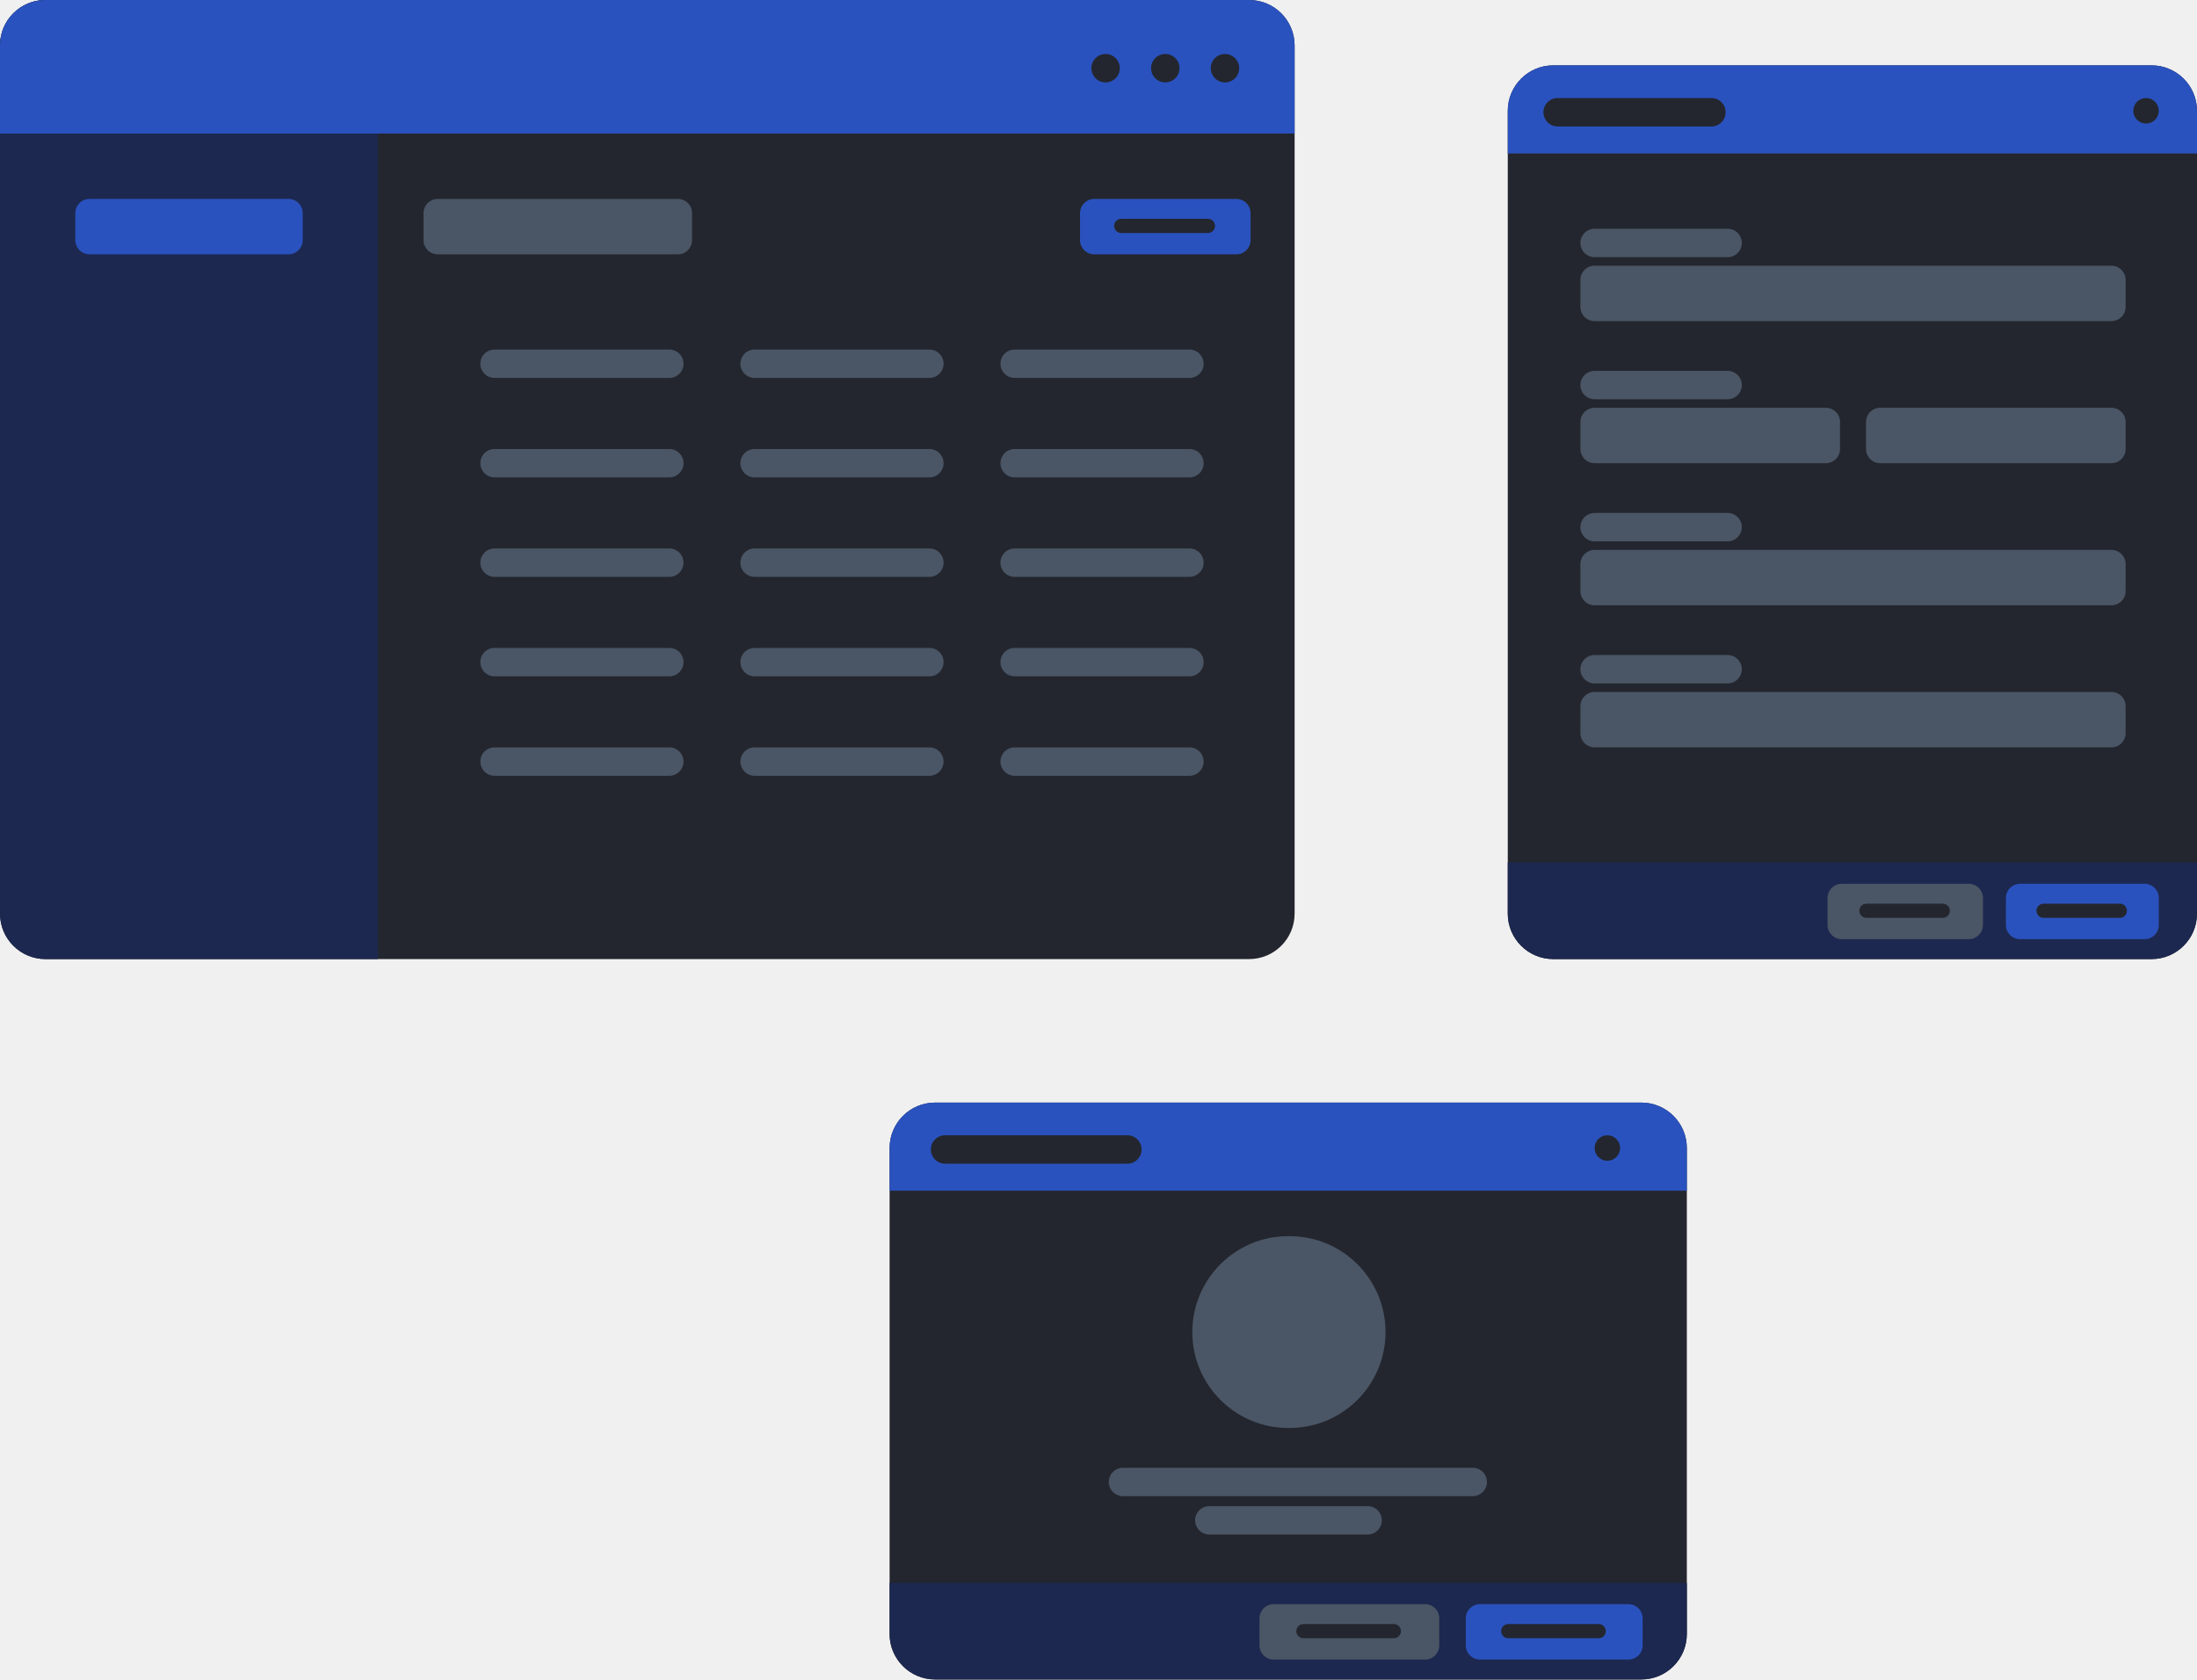
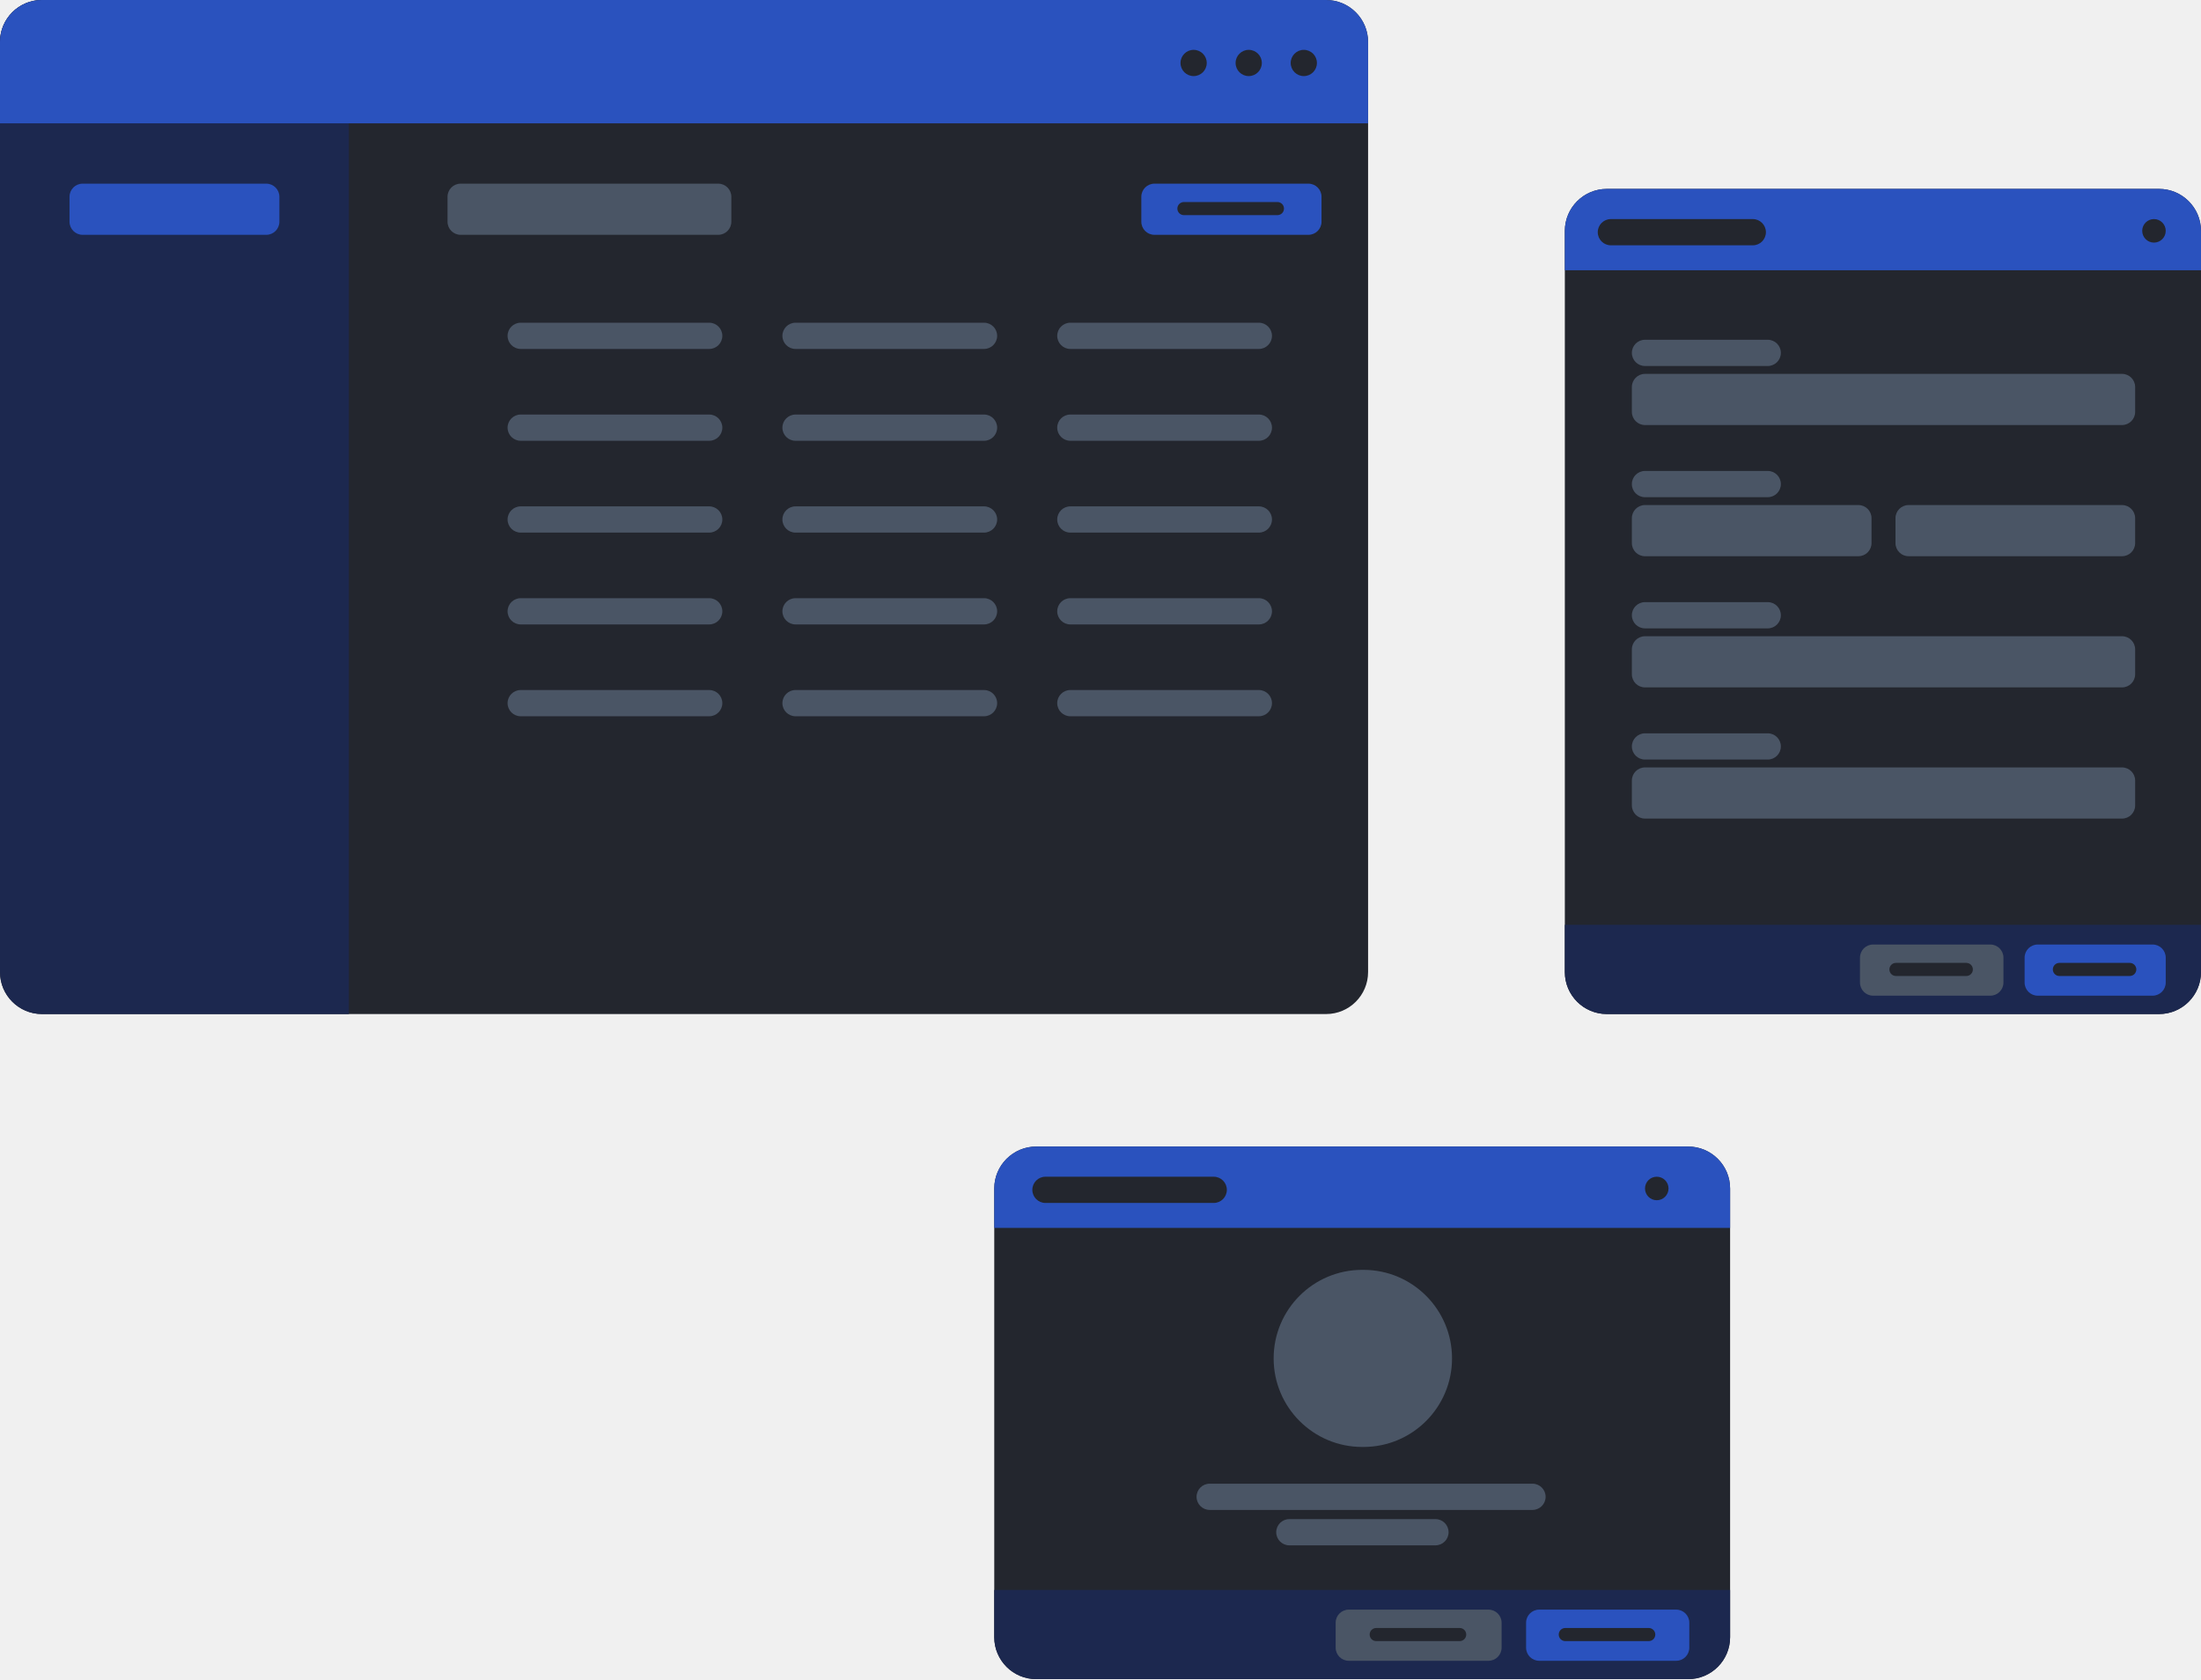
- <svg xmlns="http://www.w3.org/2000/svg" width="1546" height="1182" viewBox="0 0 1546 1182" fill="none">
+ <svg xmlns="http://www.w3.org/2000/svg" width="1678" height="1280" viewBox="0 0 1678 1280" fill="none">
  <g clip-path="url(#clip0_74_258)">
-     <rect width="911" height="675" rx="32" fill="#23262E" />
-     <path d="M0 32C0 14.327 14.327 0 32 0H266V675H32C14.327 675 0 660.673 0 643V32Z" fill="#1C284F" />
-     <rect x="298" y="140" width="189" height="39" rx="10" fill="#4A5565" />
-     <rect x="338" y="246" width="143" height="20" rx="10" fill="#4A5565" />
-     <rect x="521" y="246" width="143" height="20" rx="10" fill="#4A5565" />
-     <rect x="704" y="246" width="143" height="20" rx="10" fill="#4A5565" />
-     <rect x="338" y="316" width="143" height="20" rx="10" fill="#4A5565" />
-     <rect x="521" y="316" width="143" height="20" rx="10" fill="#4A5565" />
-     <rect x="704" y="316" width="143" height="20" rx="10" fill="#4A5565" />
-     <rect x="338" y="386" width="143" height="20" rx="10" fill="#4A5565" />
-     <rect x="521" y="386" width="143" height="20" rx="10" fill="#4A5565" />
-     <rect x="704" y="386" width="143" height="20" rx="10" fill="#4A5565" />
-     <rect x="338" y="456" width="143" height="20" rx="10" fill="#4A5565" />
-     <rect x="521" y="456" width="143" height="20" rx="10" fill="#4A5565" />
-     <rect x="704" y="456" width="143" height="20" rx="10" fill="#4A5565" />
-     <rect x="338" y="526" width="143" height="20" rx="10" fill="#4A5565" />
-     <rect x="521" y="526" width="143" height="20" rx="10" fill="#4A5565" />
-     <rect x="704" y="526" width="143" height="20" rx="10" fill="#4A5565" />
+     <rect width="1043" height="773" rx="32" fill="#23262E" />
+     <path d="M0 32C0 14.327 14.327 0 32 0H266V773H32C14.327 773 0 758.673 0 741V32Z" fill="#1C284F" />
+     <rect x="341.179" y="140" width="216.385" height="39" rx="10" fill="#4A5565" />
+     <rect x="386.975" y="246" width="163.72" height="20" rx="10" fill="#4A5565" />
+     <rect x="596.49" y="246" width="163.72" height="20" rx="10" fill="#4A5565" />
+     <rect x="806.007" y="246" width="163.72" height="20" rx="10" fill="#4A5565" />
+     <rect x="386.975" y="316" width="163.72" height="20" rx="10" fill="#4A5565" />
+     <rect x="596.49" y="316" width="163.72" height="20" rx="10" fill="#4A5565" />
+     <rect x="806.007" y="316" width="163.72" height="20" rx="10" fill="#4A5565" />
+     <rect x="386.975" y="386" width="163.72" height="20" rx="10" fill="#4A5565" />
+     <rect x="596.49" y="386" width="163.72" height="20" rx="10" fill="#4A5565" />
+     <rect x="806.007" y="386" width="163.72" height="20" rx="10" fill="#4A5565" />
+     <rect x="386.975" y="456" width="163.72" height="20" rx="10" fill="#4A5565" />
+     <rect x="596.49" y="456" width="163.72" height="20" rx="10" fill="#4A5565" />
+     <rect x="806.007" y="456" width="163.72" height="20" rx="10" fill="#4A5565" />
+     <rect x="386.975" y="526" width="163.72" height="20" rx="10" fill="#4A5565" />
+     <rect x="596.49" y="526" width="163.72" height="20" rx="10" fill="#4A5565" />
+     <rect x="806.007" y="526" width="163.72" height="20" rx="10" fill="#4A5565" />
    <rect x="53" y="140" width="160" height="39" rx="10" fill="#2A52BE" />
-     <rect x="760" y="140" width="120" height="39" rx="10" fill="#2A52BE" />
-     <rect x="784" y="154" width="71" height="10" rx="5" fill="#23262E" />
-     <path d="M0 32C0 14.327 14.327 0 32 0H879C896.673 0 911 14.327 911 32V94H0V32Z" fill="#2A52BE" />
-     <rect x="768" y="38" width="20" height="20" rx="10" fill="#23262E" />
-     <rect x="810" y="38" width="20" height="20" rx="10" fill="#23262E" />
-     <rect x="852" y="38" width="20" height="20" rx="10" fill="#23262E" />
+     <rect x="870.121" y="140" width="137.387" height="39" rx="10" fill="#2A52BE" />
+     <rect x="897.599" y="154" width="81.288" height="10" rx="5" fill="#23262E" />
+     <path d="M0 32C0 14.327 14.327 0 32 0H1011C1028.67 0 1043 14.327 1043 32V94H0V32Z" fill="#2A52BE" />
+     <rect x="900" y="38" width="20" height="20" rx="10" fill="#23262E" />
+     <rect x="942" y="38" width="20" height="20" rx="10" fill="#23262E" />
+     <rect x="984" y="38" width="20" height="20" rx="10" fill="#23262E" />
  </g>
  <g clip-path="url(#clip1_74_258)">
-     <rect x="1061" y="46" width="485" height="629" rx="32" fill="#23262E" />
-     <path d="M1061 78C1061 60.327 1075.33 46 1093 46H1514C1531.67 46 1546 60.327 1546 78V108H1061V78Z" fill="#2A52BE" />
-     <rect x="1086.1" y="69" width="128.198" height="20" rx="10" fill="#23262E" />
-     <rect x="1501.18" y="69" width="17.93" height="17.93" rx="8.965" fill="#23262E" />
-     <rect x="1112.1" y="161" width="113.6" height="20" rx="10" fill="#4A5565" />
-     <rect x="1112.1" y="187" width="383.697" height="39" rx="10" fill="#4A5565" />
-     <rect x="1112.1" y="261" width="113.6" height="20" rx="10" fill="#4A5565" />
-     <rect x="1112.1" y="287" width="182.713" height="39" rx="10" fill="#4A5565" />
-     <rect x="1313.08" y="287" width="182.713" height="39" rx="10" fill="#4A5565" />
-     <rect x="1112.1" y="361" width="113.6" height="20" rx="10" fill="#4A5565" />
-     <rect x="1112.1" y="387" width="383.697" height="39" rx="10" fill="#4A5565" />
-     <rect x="1112.1" y="461" width="113.6" height="20" rx="10" fill="#4A5565" />
-     <rect x="1112.1" y="487" width="383.697" height="39" rx="10" fill="#4A5565" />
-     <path d="M1061 607H1546V643C1546 660.673 1531.67 675 1514 675H1093C1075.33 675 1061 660.673 1061 643V607Z" fill="#1C284F" />
-     <rect x="1411.53" y="622" width="107.579" height="39" rx="10" fill="#2A52BE" />
-     <rect x="1433.04" y="636" width="63.651" height="10" rx="5" fill="#23262E" />
-     <rect x="1286.02" y="622" width="109.372" height="39" rx="10" fill="#4A5565" />
-     <rect x="1308.43" y="636" width="63.651" height="10" rx="5" fill="#23262E" />
+     <rect x="1193" y="144" width="485" height="629" rx="32" fill="#23262E" />
+     <path d="M1193 176C1193 158.327 1207.33 144 1225 144H1646C1663.67 144 1678 158.327 1678 176V206H1193V176Z" fill="#2A52BE" />
+     <rect x="1218.1" y="167" width="128.198" height="20" rx="10" fill="#23262E" />
+     <rect x="1633.18" y="167" width="17.93" height="17.93" rx="8.965" fill="#23262E" />
+     <rect x="1244.1" y="259" width="113.6" height="20" rx="10" fill="#4A5565" />
+     <rect x="1244.1" y="285" width="383.697" height="39" rx="10" fill="#4A5565" />
+     <rect x="1244.1" y="359" width="113.6" height="20" rx="10" fill="#4A5565" />
+     <rect x="1244.1" y="385" width="182.713" height="39" rx="10" fill="#4A5565" />
+     <rect x="1445.08" y="385" width="182.713" height="39" rx="10" fill="#4A5565" />
+     <rect x="1244.1" y="459" width="113.6" height="20" rx="10" fill="#4A5565" />
+     <rect x="1244.1" y="485" width="383.697" height="39" rx="10" fill="#4A5565" />
+     <rect x="1244.1" y="559" width="113.6" height="20" rx="10" fill="#4A5565" />
+     <rect x="1244.1" y="585" width="383.697" height="39" rx="10" fill="#4A5565" />
+     <path d="M1193 705H1678V741C1678 758.673 1663.67 773 1646 773H1225C1207.33 773 1193 758.673 1193 741V705Z" fill="#1C284F" />
+     <rect x="1543.53" y="720" width="107.579" height="39" rx="10" fill="#2A52BE" />
+     <rect x="1565.04" y="734" width="63.651" height="10" rx="5" fill="#23262E" />
+     <rect x="1418.02" y="720" width="109.372" height="39" rx="10" fill="#4A5565" />
+     <rect x="1440.43" y="734" width="63.651" height="10" rx="5" fill="#23262E" />
  </g>
  <g clip-path="url(#clip2_74_258)">
-     <rect x="626" y="776" width="561" height="406" rx="32" fill="#23262E" />
-     <path d="M626 808C626 790.327 640.327 776 658 776H1155C1172.67 776 1187 790.327 1187 808V838H626V808Z" fill="#2A52BE" />
-     <rect x="655.035" y="799" width="148.287" height="20" rx="10" fill="#23262E" />
-     <rect x="1122.12" y="799" width="17.93" height="17.93" rx="8.965" fill="#23262E" />
-     <rect x="840.97" y="1060" width="131.401" height="20" rx="10" fill="#4A5565" />
-     <rect x="780.234" y="1033" width="266.115" height="20" rx="10" fill="#4A5565" />
-     <rect x="839" y="870" width="136" height="135" rx="67.5" fill="#4A5565" />
-     <path d="M626 1114H1187V1150C1187 1167.67 1172.67 1182 1155 1182H658C640.327 1182 626 1167.67 626 1150V1114Z" fill="#1C284F" />
-     <rect x="1031.46" y="1129" width="124.436" height="39" rx="10" fill="#2A52BE" />
-     <rect x="1056.34" y="1143" width="73.625" height="10" rx="5" fill="#23262E" />
-     <rect x="886.279" y="1129" width="126.51" height="39" rx="10" fill="#4A5565" />
-     <rect x="912.203" y="1143" width="73.625" height="10" rx="5" fill="#23262E" />
+     <rect x="758" y="874" width="561" height="406" rx="32" fill="#23262E" />
+     <path d="M758 906C758 888.327 772.327 874 790 874H1287C1304.67 874 1319 888.327 1319 906V936H758V906Z" fill="#2A52BE" />
+     <rect x="787.035" y="897" width="148.287" height="20" rx="10" fill="#23262E" />
+     <rect x="1254.12" y="897" width="17.93" height="17.93" rx="8.965" fill="#23262E" />
+     <rect x="972.97" y="1158" width="131.401" height="20" rx="10" fill="#4A5565" />
+     <rect x="912.234" y="1131" width="266.115" height="20" rx="10" fill="#4A5565" />
+     <rect x="971" y="968" width="136" height="135" rx="67.5" fill="#4A5565" />
+     <path d="M758 1212H1319V1248C1319 1265.67 1304.67 1280 1287 1280H790C772.327 1280 758 1265.67 758 1248V1212Z" fill="#1C284F" />
+     <rect x="1163.46" y="1227" width="124.436" height="39" rx="10" fill="#2A52BE" />
+     <rect x="1188.34" y="1241" width="73.625" height="10" rx="5" fill="#23262E" />
+     <rect x="1018.28" y="1227" width="126.51" height="39" rx="10" fill="#4A5565" />
+     <rect x="1044.2" y="1241" width="73.625" height="10" rx="5" fill="#23262E" />
  </g>
  <defs>
    <clipPath id="clip0_74_258">
-       <rect width="911" height="675" fill="white" />
+       <rect width="1043" height="773" fill="white" />
    </clipPath>
    <clipPath id="clip1_74_258">
-       <rect width="485" height="629" fill="white" transform="translate(1061 46)" />
+       <rect width="485" height="629" fill="white" transform="translate(1193 144)" />
    </clipPath>
    <clipPath id="clip2_74_258">
-       <rect width="561" height="406" fill="white" transform="translate(626 776)" />
+       <rect width="561" height="406" fill="white" transform="translate(758 874)" />
    </clipPath>
  </defs>
</svg>
